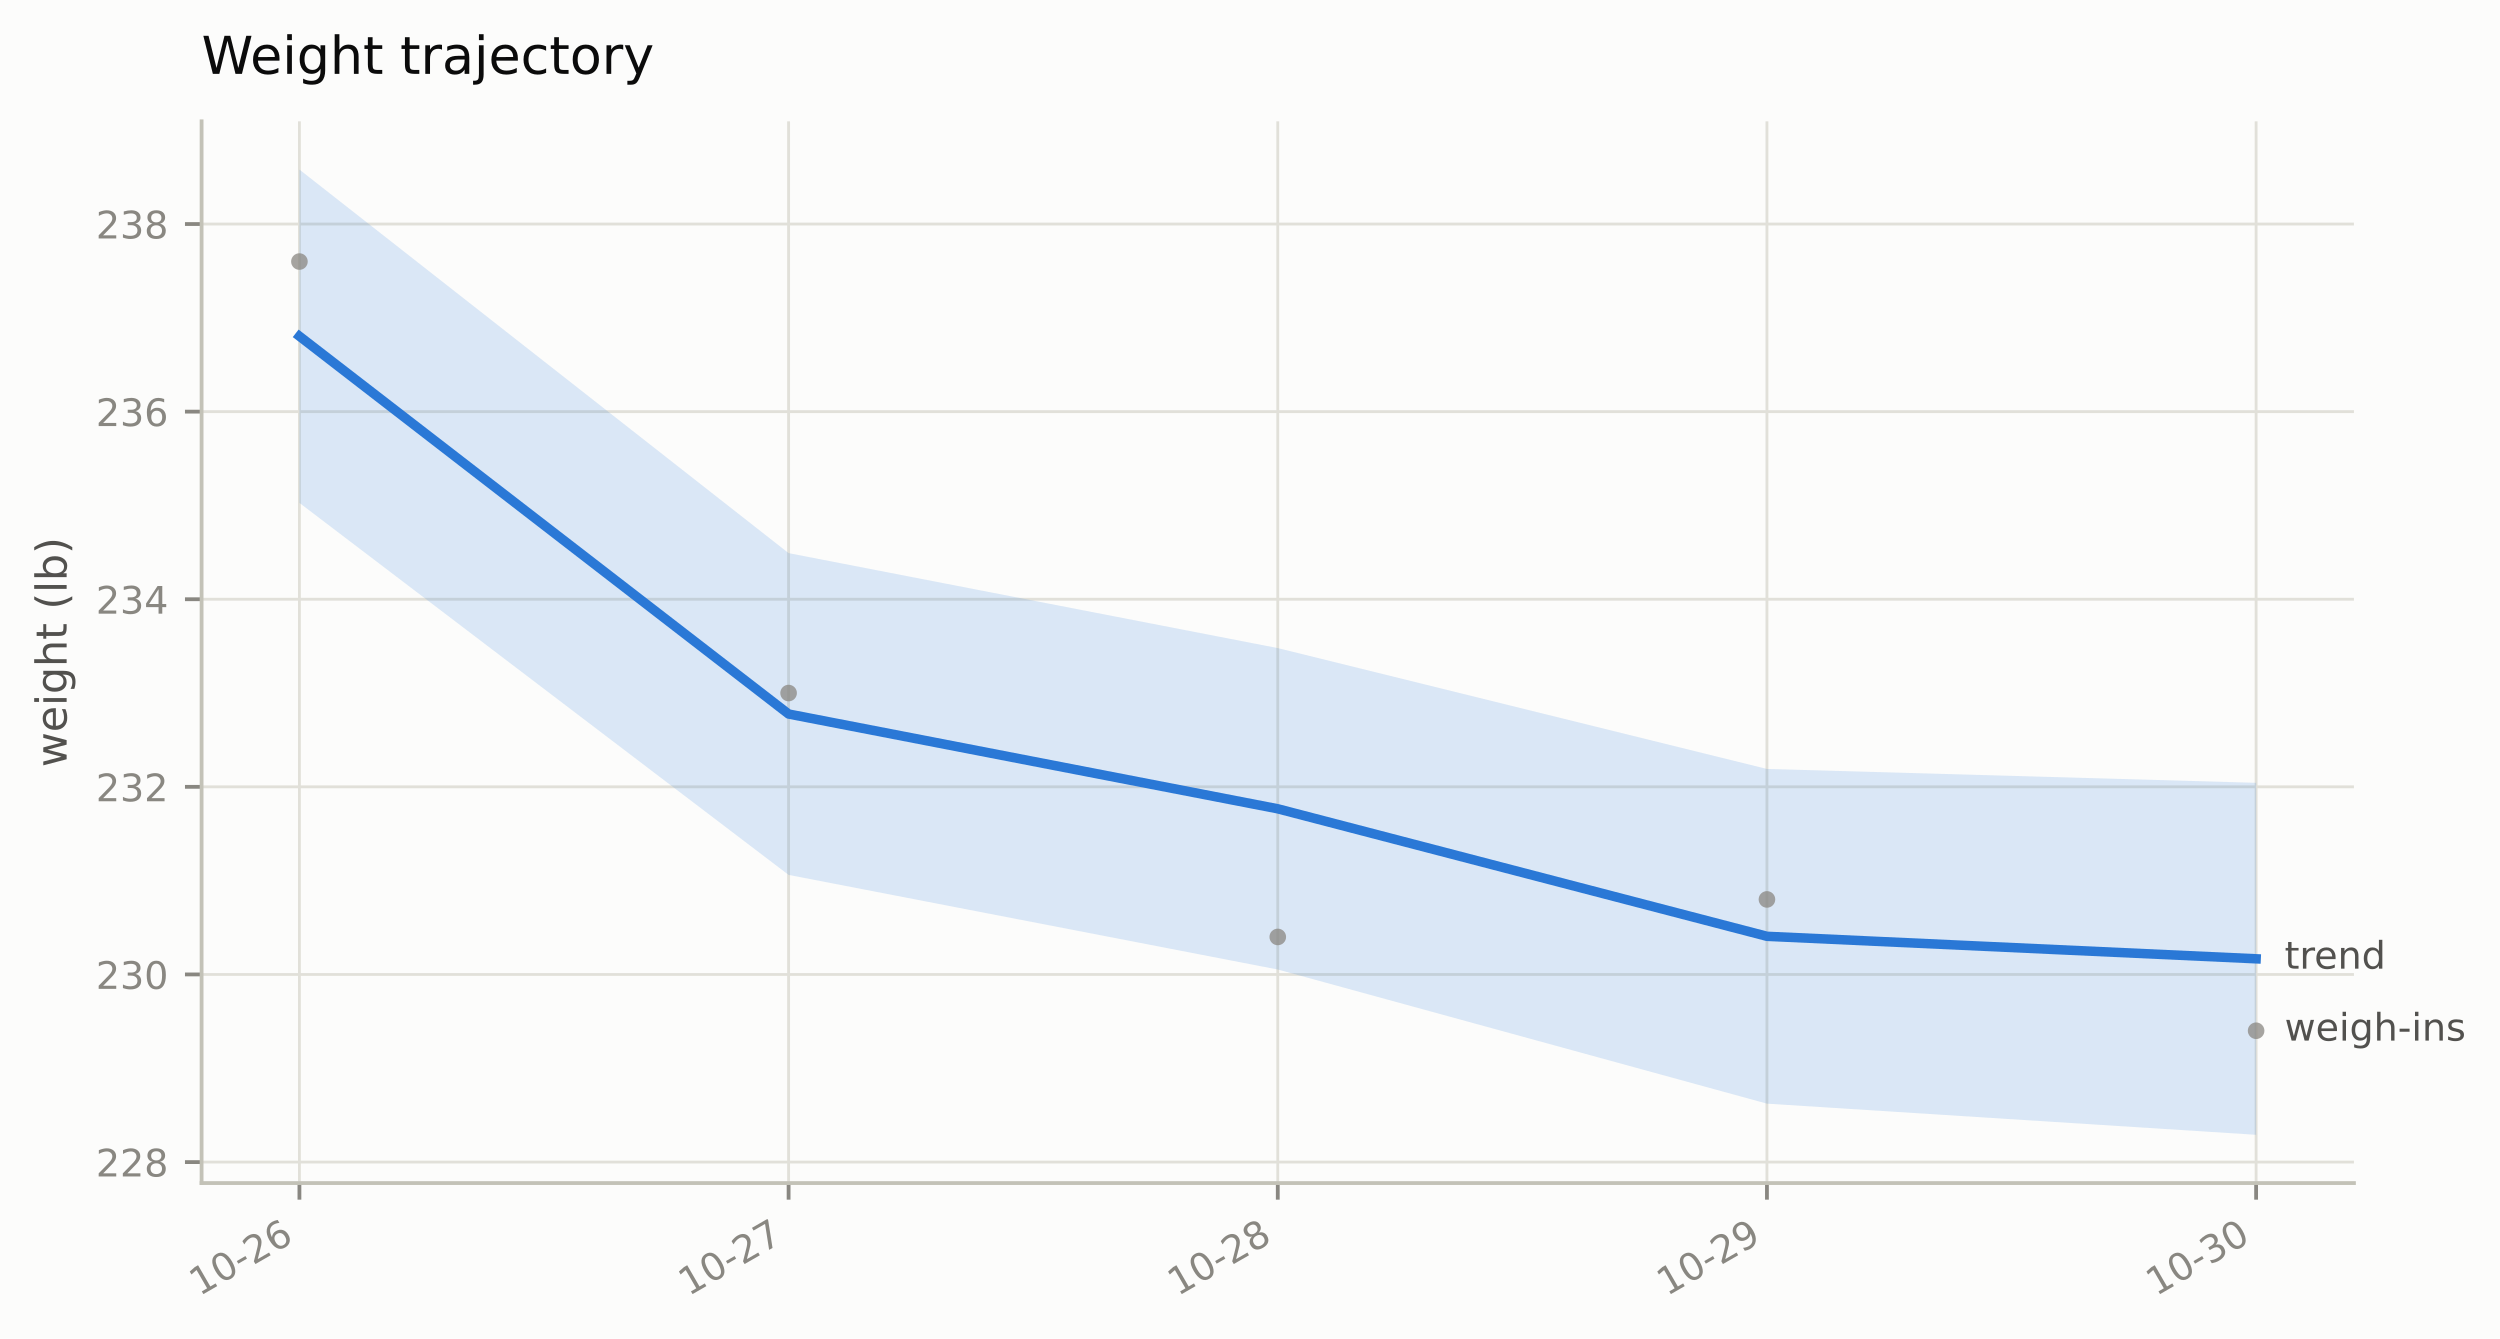
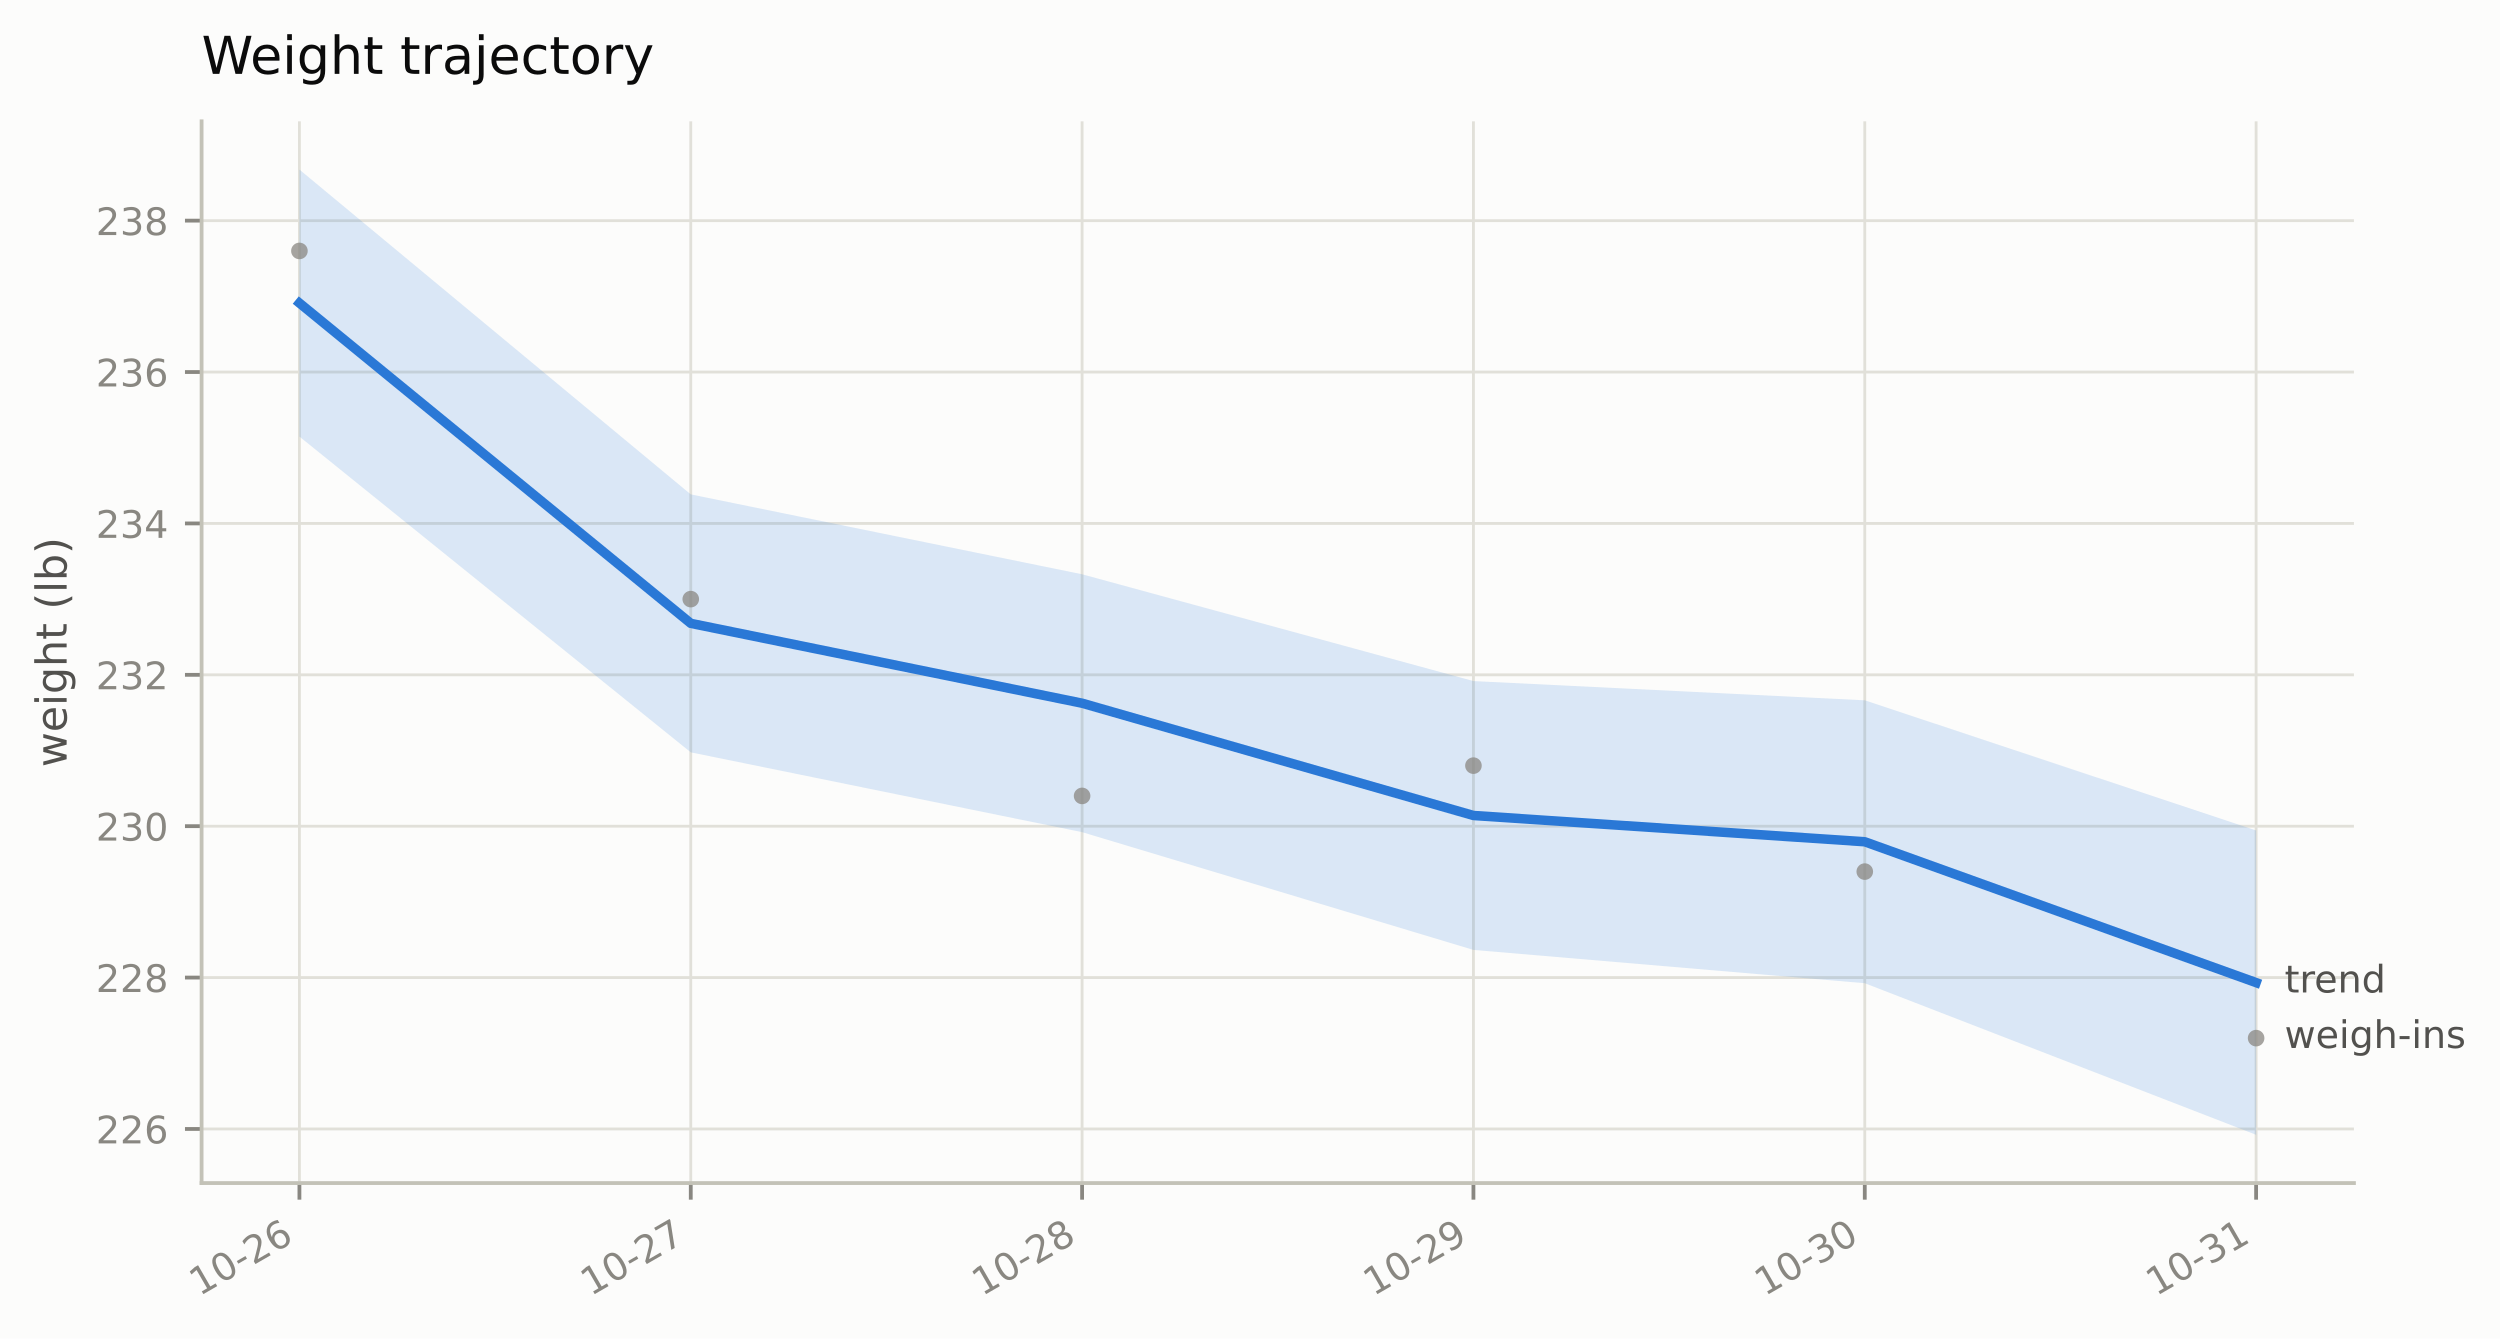
<svg xmlns="http://www.w3.org/2000/svg" xmlns:xlink="http://www.w3.org/1999/xlink" width="526.697pt" height="282pt" viewBox="0 0 526.697 282" version="1.1">
  <defs>
    <style type="text/css">*{stroke-linejoin: round; stroke-linecap: butt}</style>
  </defs>
  <g id="figure_1">
    <g id="patch_1">
      <path d="M 0 282  L 526.697 282  L 526.697 0  L 0 0  z " style="fill: #fcfcfb" />
    </g>
    <g id="axes_1">
      <g id="patch_2">
        <path d="M 42.471 249.248  L 495.926 249.248  L 495.926 25.558  L 42.471 25.558  z " style="fill: #fcfcfb" />
      </g>
      <g id="matplotlib.axis_1">
        <g id="xtick_1">
          <g id="line2d_1">
-             <path d="M 63.082 249.248  L 63.082 25.558  " clip-path="url(#pc882a4daea)" style="fill: none; stroke: #e1e0d9; stroke-width: 0.6; stroke-linecap: square" />
+             <path d="M 63.082 249.248  L 63.082 25.558  " clip-path="url(#pd31949dd55)" style="fill: none; stroke: #e1e0d9; stroke-width: 0.6; stroke-linecap: square" />
          </g>
          <g id="line2d_2">
            <defs>
-               <path id="ma5f7677da3" d="M 0 0  L 0 3.5  " style="stroke: #898781; stroke-width: 0.8" />
+               <path id="m1c0230e1d7" d="M 0 0  L 0 3.5  " style="stroke: #898781; stroke-width: 0.8" />
            </defs>
            <g>
-               <use xlink:href="#ma5f7677da3" x="63.082" y="249.248" style="fill: #898781; stroke: #898781; stroke-width: 0.8" />
+               <use xlink:href="#m1c0230e1d7" x="63.082" y="249.248" style="fill: #898781; stroke: #898781; stroke-width: 0.8" />
            </g>
          </g>
          <g id="text_1">
            <g style="fill: #898781" transform="translate(41.98955 273.1351) rotate(-30) scale(0.08 -0.08)">
              <defs>
                <path id="DejaVuSans-14" d="M 794 531  L 1825 531  L 1825 4091  L 703 3866  L 703 4441  L 1819 4666  L 2450 4666  L 2450 531  L 3481 531  L 3481 0  L 794 0  L 794 531  z " transform="scale(0.015625)" />
                <path id="DejaVuSans-13" d="M 2034 4250  Q 1547 4250 1301 3770  Q 1056 3291 1056 2328  Q 1056 1369 1301 889  Q 1547 409 2034 409  Q 2525 409 2770 889  Q 3016 1369 3016 2328  Q 3016 3291 2770 3770  Q 2525 4250 2034 4250  z M 2034 4750  Q 2819 4750 3233 4129  Q 3647 3509 3647 2328  Q 3647 1150 3233 529  Q 2819 -91 2034 -91  Q 1250 -91 836 529  Q 422 1150 422 2328  Q 422 3509 836 4129  Q 1250 4750 2034 4750  z " transform="scale(0.015625)" />
                <path id="DejaVuSans-10" d="M 313 2009  L 1997 2009  L 1997 1497  L 313 1497  L 313 2009  z " transform="scale(0.015625)" />
                <path id="DejaVuSans-15" d="M 1228 531  L 3431 531  L 3431 0  L 469 0  L 469 531  Q 828 903 1448 1529  Q 2069 2156 2228 2338  Q 2531 2678 2651 2914  Q 2772 3150 2772 3378  Q 2772 3750 2511 3984  Q 2250 4219 1831 4219  Q 1534 4219 1204 4116  Q 875 4013 500 3803  L 500 4441  Q 881 4594 1212 4672  Q 1544 4750 1819 4750  Q 2544 4750 2975 4387  Q 3406 4025 3406 3419  Q 3406 3131 3298 2873  Q 3191 2616 2906 2266  Q 2828 2175 2409 1742  Q 1991 1309 1228 531  z " transform="scale(0.015625)" />
                <path id="DejaVuSans-19" d="M 2113 2584  Q 1688 2584 1439 2293  Q 1191 2003 1191 1497  Q 1191 994 1439 701  Q 1688 409 2113 409  Q 2538 409 2786 701  Q 3034 994 3034 1497  Q 3034 2003 2786 2293  Q 2538 2584 2113 2584  z M 3366 4563  L 3366 3988  Q 3128 4100 2886 4159  Q 2644 4219 2406 4219  Q 1781 4219 1451 3797  Q 1122 3375 1075 2522  Q 1259 2794 1537 2939  Q 1816 3084 2150 3084  Q 2853 3084 3261 2657  Q 3669 2231 3669 1497  Q 3669 778 3244 343  Q 2819 -91 2113 -91  Q 1303 -91 875 529  Q 447 1150 447 2328  Q 447 3434 972 4092  Q 1497 4750 2381 4750  Q 2619 4750 2861 4703  Q 3103 4656 3366 4563  z " transform="scale(0.015625)" />
              </defs>
              <use xlink:href="#DejaVuSans-14" />
              <use xlink:href="#DejaVuSans-13" transform="translate(63.625 0)" />
              <use xlink:href="#DejaVuSans-10" transform="translate(127.25 0)" />
              <use xlink:href="#DejaVuSans-15" transform="translate(163.3281 0)" />
              <use xlink:href="#DejaVuSans-19" transform="translate(226.9531 0)" />
            </g>
          </g>
        </g>
        <g id="xtick_2">
          <g id="line2d_3">
-             <path d="M 166.14 249.248  L 166.14 25.558  " clip-path="url(#pc882a4daea)" style="fill: none; stroke: #e1e0d9; stroke-width: 0.6; stroke-linecap: square" />
+             <path d="M 145.529 249.248  L 145.529 25.558  " clip-path="url(#pd31949dd55)" style="fill: none; stroke: #e1e0d9; stroke-width: 0.6; stroke-linecap: square" />
          </g>
          <g id="line2d_4">
            <g>
-               <use xlink:href="#ma5f7677da3" x="166.14" y="249.248" style="fill: #898781; stroke: #898781; stroke-width: 0.8" />
+               <use xlink:href="#m1c0230e1d7" x="145.529" y="249.248" style="fill: #898781; stroke: #898781; stroke-width: 0.8" />
            </g>
          </g>
          <g id="text_2">
-             <g style="fill: #898781" transform="translate(145.0477 273.1351) rotate(-30) scale(0.08 -0.08)">
+             <g style="fill: #898781" transform="translate(124.4361 273.1351) rotate(-30) scale(0.08 -0.08)">
              <defs>
                <path id="DejaVuSans-1a" d="M 525 4666  L 3525 4666  L 3525 4397  L 1831 0  L 1172 0  L 2766 4134  L 525 4134  L 525 4666  z " transform="scale(0.015625)" />
              </defs>
              <use xlink:href="#DejaVuSans-14" />
              <use xlink:href="#DejaVuSans-13" transform="translate(63.625 0)" />
              <use xlink:href="#DejaVuSans-10" transform="translate(127.25 0)" />
              <use xlink:href="#DejaVuSans-15" transform="translate(163.3281 0)" />
              <use xlink:href="#DejaVuSans-1a" transform="translate(226.9531 0)" />
            </g>
          </g>
        </g>
        <g id="xtick_3">
          <g id="line2d_5">
-             <path d="M 269.199 249.248  L 269.199 25.558  " clip-path="url(#pc882a4daea)" style="fill: none; stroke: #e1e0d9; stroke-width: 0.6; stroke-linecap: square" />
+             <path d="M 227.975 249.248  L 227.975 25.558  " clip-path="url(#pd31949dd55)" style="fill: none; stroke: #e1e0d9; stroke-width: 0.6; stroke-linecap: square" />
          </g>
          <g id="line2d_6">
            <g>
-               <use xlink:href="#ma5f7677da3" x="269.199" y="249.248" style="fill: #898781; stroke: #898781; stroke-width: 0.8" />
+               <use xlink:href="#m1c0230e1d7" x="227.975" y="249.248" style="fill: #898781; stroke: #898781; stroke-width: 0.8" />
            </g>
          </g>
          <g id="text_3">
-             <g style="fill: #898781" transform="translate(248.1058 273.1351) rotate(-30) scale(0.08 -0.08)">
+             <g style="fill: #898781" transform="translate(206.8826 273.1351) rotate(-30) scale(0.08 -0.08)">
              <defs>
                <path id="DejaVuSans-1b" d="M 2034 2216  Q 1584 2216 1326 1975  Q 1069 1734 1069 1313  Q 1069 891 1326 650  Q 1584 409 2034 409  Q 2484 409 2743 651  Q 3003 894 3003 1313  Q 3003 1734 2745 1975  Q 2488 2216 2034 2216  z M 1403 2484  Q 997 2584 770 2862  Q 544 3141 544 3541  Q 544 4100 942 4425  Q 1341 4750 2034 4750  Q 2731 4750 3128 4425  Q 3525 4100 3525 3541  Q 3525 3141 3298 2862  Q 3072 2584 2669 2484  Q 3125 2378 3379 2068  Q 3634 1759 3634 1313  Q 3634 634 3220 271  Q 2806 -91 2034 -91  Q 1263 -91 848 271  Q 434 634 434 1313  Q 434 1759 690 2068  Q 947 2378 1403 2484  z M 1172 3481  Q 1172 3119 1398 2916  Q 1625 2713 2034 2713  Q 2441 2713 2670 2916  Q 2900 3119 2900 3481  Q 2900 3844 2670 4047  Q 2441 4250 2034 4250  Q 1625 4250 1398 4047  Q 1172 3844 1172 3481  z " transform="scale(0.015625)" />
              </defs>
              <use xlink:href="#DejaVuSans-14" />
              <use xlink:href="#DejaVuSans-13" transform="translate(63.625 0)" />
              <use xlink:href="#DejaVuSans-10" transform="translate(127.25 0)" />
              <use xlink:href="#DejaVuSans-15" transform="translate(163.3281 0)" />
              <use xlink:href="#DejaVuSans-1b" transform="translate(226.9531 0)" />
            </g>
          </g>
        </g>
        <g id="xtick_4">
          <g id="line2d_7">
-             <path d="M 372.257 249.248  L 372.257 25.558  " clip-path="url(#pc882a4daea)" style="fill: none; stroke: #e1e0d9; stroke-width: 0.6; stroke-linecap: square" />
+             <path d="M 310.422 249.248  L 310.422 25.558  " clip-path="url(#pd31949dd55)" style="fill: none; stroke: #e1e0d9; stroke-width: 0.6; stroke-linecap: square" />
          </g>
          <g id="line2d_8">
            <g>
-               <use xlink:href="#ma5f7677da3" x="372.257" y="249.248" style="fill: #898781; stroke: #898781; stroke-width: 0.8" />
+               <use xlink:href="#m1c0230e1d7" x="310.422" y="249.248" style="fill: #898781; stroke: #898781; stroke-width: 0.8" />
            </g>
          </g>
          <g id="text_4">
-             <g style="fill: #898781" transform="translate(351.1639 273.1351) rotate(-30) scale(0.08 -0.08)">
+             <g style="fill: #898781" transform="translate(289.3291 273.1351) rotate(-30) scale(0.08 -0.08)">
              <defs>
                <path id="DejaVuSans-1c" d="M 703 97  L 703 672  Q 941 559 1184 500  Q 1428 441 1663 441  Q 2288 441 2617 861  Q 2947 1281 2994 2138  Q 2813 1869 2534 1725  Q 2256 1581 1919 1581  Q 1219 1581 811 2004  Q 403 2428 403 3163  Q 403 3881 828 4315  Q 1253 4750 1959 4750  Q 2769 4750 3195 4129  Q 3622 3509 3622 2328  Q 3622 1225 3098 567  Q 2575 -91 1691 -91  Q 1453 -91 1209 -44  Q 966 3 703 97  z M 1959 2075  Q 2384 2075 2632 2365  Q 2881 2656 2881 3163  Q 2881 3666 2632 3958  Q 2384 4250 1959 4250  Q 1534 4250 1286 3958  Q 1038 3666 1038 3163  Q 1038 2656 1286 2365  Q 1534 2075 1959 2075  z " transform="scale(0.015625)" />
              </defs>
              <use xlink:href="#DejaVuSans-14" />
              <use xlink:href="#DejaVuSans-13" transform="translate(63.625 0)" />
              <use xlink:href="#DejaVuSans-10" transform="translate(127.25 0)" />
              <use xlink:href="#DejaVuSans-15" transform="translate(163.3281 0)" />
              <use xlink:href="#DejaVuSans-1c" transform="translate(226.9531 0)" />
            </g>
          </g>
        </g>
        <g id="xtick_5">
          <g id="line2d_9">
-             <path d="M 475.315 249.248  L 475.315 25.558  " clip-path="url(#pc882a4daea)" style="fill: none; stroke: #e1e0d9; stroke-width: 0.6; stroke-linecap: square" />
+             <path d="M 392.868 249.248  L 392.868 25.558  " clip-path="url(#pd31949dd55)" style="fill: none; stroke: #e1e0d9; stroke-width: 0.6; stroke-linecap: square" />
          </g>
          <g id="line2d_10">
            <g>
-               <use xlink:href="#ma5f7677da3" x="475.315" y="249.248" style="fill: #898781; stroke: #898781; stroke-width: 0.8" />
+               <use xlink:href="#m1c0230e1d7" x="392.868" y="249.248" style="fill: #898781; stroke: #898781; stroke-width: 0.8" />
            </g>
          </g>
          <g id="text_5">
-             <g style="fill: #898781" transform="translate(454.2221 273.1351) rotate(-30) scale(0.08 -0.08)">
+             <g style="fill: #898781" transform="translate(371.7756 273.1351) rotate(-30) scale(0.08 -0.08)">
              <defs>
                <path id="DejaVuSans-16" d="M 2597 2516  Q 3050 2419 3304 2112  Q 3559 1806 3559 1356  Q 3559 666 3084 287  Q 2609 -91 1734 -91  Q 1441 -91 1130 -33  Q 819 25 488 141  L 488 750  Q 750 597 1062 519  Q 1375 441 1716 441  Q 2309 441 2620 675  Q 2931 909 2931 1356  Q 2931 1769 2642 2001  Q 2353 2234 1838 2234  L 1294 2234  L 1294 2753  L 1863 2753  Q 2328 2753 2575 2939  Q 2822 3125 2822 3475  Q 2822 3834 2567 4026  Q 2313 4219 1838 4219  Q 1578 4219 1281 4162  Q 984 4106 628 3988  L 628 4550  Q 988 4650 1302 4700  Q 1616 4750 1894 4750  Q 2613 4750 3031 4423  Q 3450 4097 3450 3541  Q 3450 3153 3228 2886  Q 3006 2619 2597 2516  z " transform="scale(0.015625)" />
              </defs>
              <use xlink:href="#DejaVuSans-14" />
              <use xlink:href="#DejaVuSans-13" transform="translate(63.625 0)" />
              <use xlink:href="#DejaVuSans-10" transform="translate(127.25 0)" />
              <use xlink:href="#DejaVuSans-16" transform="translate(163.3281 0)" />
              <use xlink:href="#DejaVuSans-13" transform="translate(226.9531 0)" />
            </g>
          </g>
        </g>
+         <g id="xtick_6">
+           <g id="line2d_11">
+             <path d="M 475.315 249.248  L 475.315 25.558  " clip-path="url(#pd31949dd55)" style="fill: none; stroke: #e1e0d9; stroke-width: 0.6; stroke-linecap: square" />
+           </g>
+           <g id="line2d_12">
+             <g>
+               <use xlink:href="#m1c0230e1d7" x="475.315" y="249.248" style="fill: #898781; stroke: #898781; stroke-width: 0.8" />
+             </g>
+           </g>
+           <g id="text_6">
+             <g style="fill: #898781" transform="translate(454.2221 273.1351) rotate(-30) scale(0.08 -0.08)">
+               <use xlink:href="#DejaVuSans-14" />
+               <use xlink:href="#DejaVuSans-13" transform="translate(63.625 0)" />
+               <use xlink:href="#DejaVuSans-10" transform="translate(127.25 0)" />
+               <use xlink:href="#DejaVuSans-16" transform="translate(163.3281 0)" />
+               <use xlink:href="#DejaVuSans-14" transform="translate(226.9531 0)" />
+             </g>
+           </g>
+         </g>
      </g>
      <g id="matplotlib.axis_2">
        <g id="ytick_1">
-           <g id="line2d_11">
-             <path d="M 42.471 244.824  L 495.926 244.824  " clip-path="url(#pc882a4daea)" style="fill: none; stroke: #e1e0d9; stroke-width: 0.6; stroke-linecap: square" />
-           </g>
-           <g id="line2d_12">
+           <g id="line2d_13">
+             <path d="M 42.471 237.848  L 495.926 237.848  " clip-path="url(#pd31949dd55)" style="fill: none; stroke: #e1e0d9; stroke-width: 0.6; stroke-linecap: square" />
+           </g>
+           <g id="line2d_14">
            <defs>
-               <path id="m5901352263" d="M 0 0  L -3.5 0  " style="stroke: #898781; stroke-width: 0.8" />
+               <path id="mdfcf07048f" d="M 0 0  L -3.5 0  " style="stroke: #898781; stroke-width: 0.8" />
            </defs>
            <g>
-               <use xlink:href="#m5901352263" x="42.471" y="244.824" style="fill: #898781; stroke: #898781; stroke-width: 0.8" />
-             </g>
-           </g>
-           <g id="text_6">
-             <g style="fill: #898781" transform="translate(20.2007 247.8631) scale(0.08 -0.08)">
+               <use xlink:href="#mdfcf07048f" x="42.471" y="237.848" style="fill: #898781; stroke: #898781; stroke-width: 0.8" />
+             </g>
+           </g>
+           <g id="text_7">
+             <g style="fill: #898781" transform="translate(20.2007 240.8871) scale(0.08 -0.08)">
+               <use xlink:href="#DejaVuSans-15" />
+               <use xlink:href="#DejaVuSans-15" transform="translate(63.625 0)" />
+               <use xlink:href="#DejaVuSans-19" transform="translate(127.25 0)" />
+             </g>
+           </g>
+         </g>
+         <g id="ytick_2">
+           <g id="line2d_15">
+             <path d="M 42.471 205.955  L 495.926 205.955  " clip-path="url(#pd31949dd55)" style="fill: none; stroke: #e1e0d9; stroke-width: 0.6; stroke-linecap: square" />
+           </g>
+           <g id="line2d_16">
+             <g>
+               <use xlink:href="#mdfcf07048f" x="42.471" y="205.955" style="fill: #898781; stroke: #898781; stroke-width: 0.8" />
+             </g>
+           </g>
+           <g id="text_8">
+             <g style="fill: #898781" transform="translate(20.2007 208.9938) scale(0.08 -0.08)">
              <use xlink:href="#DejaVuSans-15" />
              <use xlink:href="#DejaVuSans-15" transform="translate(63.625 0)" />
              <use xlink:href="#DejaVuSans-1b" transform="translate(127.25 0)" />
            </g>
          </g>
        </g>
-         <g id="ytick_2">
-           <g id="line2d_13">
-             <path d="M 42.471 205.299  L 495.926 205.299  " clip-path="url(#pc882a4daea)" style="fill: none; stroke: #e1e0d9; stroke-width: 0.6; stroke-linecap: square" />
-           </g>
-           <g id="line2d_14">
-             <g>
-               <use xlink:href="#m5901352263" x="42.471" y="205.299" style="fill: #898781; stroke: #898781; stroke-width: 0.8" />
-             </g>
-           </g>
-           <g id="text_7">
-             <g style="fill: #898781" transform="translate(20.2007 208.3378) scale(0.08 -0.08)">
+         <g id="ytick_3">
+           <g id="line2d_17">
+             <path d="M 42.471 174.062  L 495.926 174.062  " clip-path="url(#pd31949dd55)" style="fill: none; stroke: #e1e0d9; stroke-width: 0.6; stroke-linecap: square" />
+           </g>
+           <g id="line2d_18">
+             <g>
+               <use xlink:href="#mdfcf07048f" x="42.471" y="174.062" style="fill: #898781; stroke: #898781; stroke-width: 0.8" />
+             </g>
+           </g>
+           <g id="text_9">
+             <g style="fill: #898781" transform="translate(20.2007 177.1006) scale(0.08 -0.08)">
              <use xlink:href="#DejaVuSans-15" />
              <use xlink:href="#DejaVuSans-16" transform="translate(63.625 0)" />
              <use xlink:href="#DejaVuSans-13" transform="translate(127.25 0)" />
            </g>
          </g>
        </g>
-         <g id="ytick_3">
-           <g id="line2d_15">
-             <path d="M 42.471 165.773  L 495.926 165.773  " clip-path="url(#pc882a4daea)" style="fill: none; stroke: #e1e0d9; stroke-width: 0.6; stroke-linecap: square" />
-           </g>
-           <g id="line2d_16">
-             <g>
-               <use xlink:href="#m5901352263" x="42.471" y="165.773" style="fill: #898781; stroke: #898781; stroke-width: 0.8" />
-             </g>
-           </g>
-           <g id="text_8">
-             <g style="fill: #898781" transform="translate(20.2007 168.8125) scale(0.08 -0.08)">
+         <g id="ytick_4">
+           <g id="line2d_19">
+             <path d="M 42.471 142.168  L 495.926 142.168  " clip-path="url(#pd31949dd55)" style="fill: none; stroke: #e1e0d9; stroke-width: 0.6; stroke-linecap: square" />
+           </g>
+           <g id="line2d_20">
+             <g>
+               <use xlink:href="#mdfcf07048f" x="42.471" y="142.168" style="fill: #898781; stroke: #898781; stroke-width: 0.8" />
+             </g>
+           </g>
+           <g id="text_10">
+             <g style="fill: #898781" transform="translate(20.2007 145.2073) scale(0.08 -0.08)">
              <use xlink:href="#DejaVuSans-15" />
              <use xlink:href="#DejaVuSans-16" transform="translate(63.625 0)" />
              <use xlink:href="#DejaVuSans-15" transform="translate(127.25 0)" />
            </g>
          </g>
        </g>
-         <g id="ytick_4">
-           <g id="line2d_17">
-             <path d="M 42.471 126.248  L 495.926 126.248  " clip-path="url(#pc882a4daea)" style="fill: none; stroke: #e1e0d9; stroke-width: 0.6; stroke-linecap: square" />
-           </g>
-           <g id="line2d_18">
-             <g>
-               <use xlink:href="#m5901352263" x="42.471" y="126.248" style="fill: #898781; stroke: #898781; stroke-width: 0.8" />
-             </g>
-           </g>
-           <g id="text_9">
-             <g style="fill: #898781" transform="translate(20.2007 129.2872) scale(0.08 -0.08)">
+         <g id="ytick_5">
+           <g id="line2d_21">
+             <path d="M 42.471 110.275  L 495.926 110.275  " clip-path="url(#pd31949dd55)" style="fill: none; stroke: #e1e0d9; stroke-width: 0.6; stroke-linecap: square" />
+           </g>
+           <g id="line2d_22">
+             <g>
+               <use xlink:href="#mdfcf07048f" x="42.471" y="110.275" style="fill: #898781; stroke: #898781; stroke-width: 0.8" />
+             </g>
+           </g>
+           <g id="text_11">
+             <g style="fill: #898781" transform="translate(20.2007 113.3141) scale(0.08 -0.08)">
              <defs>
                <path id="DejaVuSans-17" d="M 2419 4116  L 825 1625  L 2419 1625  L 2419 4116  z M 2253 4666  L 3047 4666  L 3047 1625  L 3713 1625  L 3713 1100  L 3047 1100  L 3047 0  L 2419 0  L 2419 1100  L 313 1100  L 313 1709  L 2253 4666  z " transform="scale(0.015625)" />
              </defs>
              <use xlink:href="#DejaVuSans-15" />
              <use xlink:href="#DejaVuSans-16" transform="translate(63.625 0)" />
              <use xlink:href="#DejaVuSans-17" transform="translate(127.25 0)" />
            </g>
          </g>
        </g>
-         <g id="ytick_5">
-           <g id="line2d_19">
-             <path d="M 42.471 86.723  L 495.926 86.723  " clip-path="url(#pc882a4daea)" style="fill: none; stroke: #e1e0d9; stroke-width: 0.6; stroke-linecap: square" />
-           </g>
-           <g id="line2d_20">
-             <g>
-               <use xlink:href="#m5901352263" x="42.471" y="86.723" style="fill: #898781; stroke: #898781; stroke-width: 0.8" />
-             </g>
-           </g>
-           <g id="text_10">
-             <g style="fill: #898781" transform="translate(20.2007 89.76196) scale(0.08 -0.08)">
+         <g id="ytick_6">
+           <g id="line2d_23">
+             <path d="M 42.471 78.382  L 495.926 78.382  " clip-path="url(#pd31949dd55)" style="fill: none; stroke: #e1e0d9; stroke-width: 0.6; stroke-linecap: square" />
+           </g>
+           <g id="line2d_24">
+             <g>
+               <use xlink:href="#mdfcf07048f" x="42.471" y="78.382" style="fill: #898781; stroke: #898781; stroke-width: 0.8" />
+             </g>
+           </g>
+           <g id="text_12">
+             <g style="fill: #898781" transform="translate(20.2007 81.42082) scale(0.08 -0.08)">
              <use xlink:href="#DejaVuSans-15" />
              <use xlink:href="#DejaVuSans-16" transform="translate(63.625 0)" />
              <use xlink:href="#DejaVuSans-19" transform="translate(127.25 0)" />
            </g>
          </g>
        </g>
-         <g id="ytick_6">
-           <g id="line2d_21">
-             <path d="M 42.471 47.198  L 495.926 47.198  " clip-path="url(#pc882a4daea)" style="fill: none; stroke: #e1e0d9; stroke-width: 0.6; stroke-linecap: square" />
-           </g>
-           <g id="line2d_22">
-             <g>
-               <use xlink:href="#m5901352263" x="42.471" y="47.198" style="fill: #898781; stroke: #898781; stroke-width: 0.8" />
-             </g>
-           </g>
-           <g id="text_11">
-             <g style="fill: #898781" transform="translate(20.2007 50.23667) scale(0.08 -0.08)">
+         <g id="ytick_7">
+           <g id="line2d_25">
+             <path d="M 42.471 46.489  L 495.926 46.489  " clip-path="url(#pd31949dd55)" style="fill: none; stroke: #e1e0d9; stroke-width: 0.6; stroke-linecap: square" />
+           </g>
+           <g id="line2d_26">
+             <g>
+               <use xlink:href="#mdfcf07048f" x="42.471" y="46.489" style="fill: #898781; stroke: #898781; stroke-width: 0.8" />
+             </g>
+           </g>
+           <g id="text_13">
+             <g style="fill: #898781" transform="translate(20.2007 49.52757) scale(0.08 -0.08)">
              <use xlink:href="#DejaVuSans-15" />
              <use xlink:href="#DejaVuSans-16" transform="translate(63.625 0)" />
              <use xlink:href="#DejaVuSans-1b" transform="translate(127.25 0)" />
            </g>
          </g>
        </g>
-         <g id="text_12">
+         <g id="text_14">
          <g style="fill: #52514e" transform="translate(14.03859 161.6238) rotate(-90) scale(0.09 -0.09)">
            <defs>
              <path id="DejaVuSans-5a" d="M 269 3500  L 844 3500  L 1563 769  L 2278 3500  L 2956 3500  L 3675 769  L 4391 3500  L 4966 3500  L 4050 0  L 3372 0  L 2619 2869  L 1863 0  L 1184 0  L 269 3500  z " transform="scale(0.015625)" />
              <path id="DejaVuSans-48" d="M 3597 1894  L 3597 1613  L 953 1613  Q 991 1019 1311 708  Q 1631 397 2203 397  Q 2534 397 2845 478  Q 3156 559 3463 722  L 3463 178  Q 3153 47 2828 -22  Q 2503 -91 2169 -91  Q 1331 -91 842 396  Q 353 884 353 1716  Q 353 2575 817 3079  Q 1281 3584 2069 3584  Q 2775 3584 3186 3129  Q 3597 2675 3597 1894  z M 3022 2063  Q 3016 2534 2758 2815  Q 2500 3097 2075 3097  Q 1594 3097 1305 2825  Q 1016 2553 972 2059  L 3022 2063  z " transform="scale(0.015625)" />
              <path id="DejaVuSans-4c" d="M 603 3500  L 1178 3500  L 1178 0  L 603 0  L 603 3500  z M 603 4863  L 1178 4863  L 1178 4134  L 603 4134  L 603 4863  z " transform="scale(0.015625)" />
              <path id="DejaVuSans-4a" d="M 2906 1791  Q 2906 2416 2648 2759  Q 2391 3103 1925 3103  Q 1463 3103 1205 2759  Q 947 2416 947 1791  Q 947 1169 1205 825  Q 1463 481 1925 481  Q 2391 481 2648 825  Q 2906 1169 2906 1791  z M 3481 434  Q 3481 -459 3084 -895  Q 2688 -1331 1869 -1331  Q 1566 -1331 1297 -1286  Q 1028 -1241 775 -1147  L 775 -588  Q 1028 -725 1275 -790  Q 1522 -856 1778 -856  Q 2344 -856 2625 -561  Q 2906 -266 2906 331  L 2906 616  Q 2728 306 2450 153  Q 2172 0 1784 0  Q 1141 0 747 490  Q 353 981 353 1791  Q 353 2603 747 3093  Q 1141 3584 1784 3584  Q 2172 3584 2450 3431  Q 2728 3278 2906 2969  L 2906 3500  L 3481 3500  L 3481 434  z " transform="scale(0.015625)" />
              <path id="DejaVuSans-4b" d="M 3513 2113  L 3513 0  L 2938 0  L 2938 2094  Q 2938 2591 2744 2837  Q 2550 3084 2163 3084  Q 1697 3084 1428 2787  Q 1159 2491 1159 1978  L 1159 0  L 581 0  L 581 4863  L 1159 4863  L 1159 2956  Q 1366 3272 1645 3428  Q 1925 3584 2291 3584  Q 2894 3584 3203 3211  Q 3513 2838 3513 2113  z " transform="scale(0.015625)" />
              <path id="DejaVuSans-57" d="M 1172 4494  L 1172 3500  L 2356 3500  L 2356 3053  L 1172 3053  L 1172 1153  Q 1172 725 1289 603  Q 1406 481 1766 481  L 2356 481  L 2356 0  L 1766 0  Q 1100 0 847 248  Q 594 497 594 1153  L 594 3053  L 172 3053  L 172 3500  L 594 3500  L 594 4494  L 1172 4494  z " transform="scale(0.015625)" />
              <path id="DejaVuSans-3" transform="scale(0.015625)" />
              <path id="DejaVuSans-b" d="M 1984 4856  Q 1566 4138 1362 3434  Q 1159 2731 1159 2009  Q 1159 1288 1364 580  Q 1569 -128 1984 -844  L 1484 -844  Q 1016 -109 783 600  Q 550 1309 550 2009  Q 550 2706 781 3412  Q 1013 4119 1484 4856  L 1984 4856  z " transform="scale(0.015625)" />
              <path id="DejaVuSans-4f" d="M 603 4863  L 1178 4863  L 1178 0  L 603 0  L 603 4863  z " transform="scale(0.015625)" />
              <path id="DejaVuSans-45" d="M 3116 1747  Q 3116 2381 2855 2742  Q 2594 3103 2138 3103  Q 1681 3103 1420 2742  Q 1159 2381 1159 1747  Q 1159 1113 1420 752  Q 1681 391 2138 391  Q 2594 391 2855 752  Q 3116 1113 3116 1747  z M 1159 2969  Q 1341 3281 1617 3432  Q 1894 3584 2278 3584  Q 2916 3584 3314 3078  Q 3713 2572 3713 1747  Q 3713 922 3314 415  Q 2916 -91 2278 -91  Q 1894 -91 1617 61  Q 1341 213 1159 525  L 1159 0  L 581 0  L 581 4863  L 1159 4863  L 1159 2969  z " transform="scale(0.015625)" />
              <path id="DejaVuSans-c" d="M 513 4856  L 1013 4856  Q 1481 4119 1714 3412  Q 1947 2706 1947 2009  Q 1947 1309 1714 600  Q 1481 -109 1013 -844  L 513 -844  Q 928 -128 1133 580  Q 1338 1288 1338 2009  Q 1338 2731 1133 3434  Q 928 4138 513 4856  z " transform="scale(0.015625)" />
            </defs>
            <use xlink:href="#DejaVuSans-5a" />
            <use xlink:href="#DejaVuSans-48" transform="translate(81.78125 0)" />
            <use xlink:href="#DejaVuSans-4c" transform="translate(143.3125 0)" />
            <use xlink:href="#DejaVuSans-4a" transform="translate(171.0938 0)" />
            <use xlink:href="#DejaVuSans-4b" transform="translate(234.5781 0)" />
            <use xlink:href="#DejaVuSans-57" transform="translate(297.9531 0)" />
            <use xlink:href="#DejaVuSans-3" transform="translate(337.1562 0)" />
            <use xlink:href="#DejaVuSans-b" transform="translate(368.9375 0)" />
            <use xlink:href="#DejaVuSans-4f" transform="translate(407.9531 0)" />
            <use xlink:href="#DejaVuSans-45" transform="translate(435.7344 0)" />
            <use xlink:href="#DejaVuSans-c" transform="translate(499.2188 0)" />
          </g>
        </g>
      </g>
      <g id="FillBetweenPolyCollection_1">
        <defs>
-           <path id="m4ac19a845e" d="M 63.082 -246.274  L 63.082 -176.05  L 166.14 -97.676  L 269.199 -77.741  L 372.257 -49.482  L 475.315 -42.919  L 475.315 -117.079  L 475.315 -117.079  L 372.257 -119.998  L 269.199 -145.461  L 166.14 -165.469  L 63.082 -246.274  z " />
+           <path id="meba8fde082" d="M 63.082 -246.274  L 63.082 -190.022  L 145.529 -123.497  L 227.975 -106.682  L 310.422 -81.871  L 392.868 -74.856  L 475.315 -42.919  L 475.315 -107.044  L 475.315 -107.044  L 392.868 -134.458  L 310.422 -138.513  L 227.975 -161.012  L 145.529 -177.844  L 63.082 -246.274  z " />
        </defs>
-         <g clip-path="url(#pc882a4daea)">
-           <use xlink:href="#m4ac19a845e" x="0" y="282" style="fill: #2a78d6; fill-opacity: 0.16" />
-         </g>
-       </g>
-       <g id="line2d_23">
+         <g clip-path="url(#pd31949dd55)">
+           <use xlink:href="#meba8fde082" x="0" y="282" style="fill: #2a78d6; fill-opacity: 0.16" />
+         </g>
+       </g>
+       <g id="line2d_27">
        <defs>
-           <path id="m9c21ab99b8" d="M 0 1.75  C 0.464 1.75 0.909 1.566 1.237 1.237  C 1.566 0.909 1.75 0.464 1.75 0  C 1.75 -0.464 1.566 -0.909 1.237 -1.237  C 0.909 -1.566 0.464 -1.75 0 -1.75  C -0.464 -1.75 -0.909 -1.566 -1.237 -1.237  C -1.566 -0.909 -1.75 -0.464 -1.75 0  C -1.75 0.464 -1.566 0.909 -1.237 1.237  C -0.909 1.566 -0.464 1.75 0 1.75  z " />
+           <path id="m528720dcd1" d="M 0 1.75  C 0.464 1.75 0.909 1.566 1.237 1.237  C 1.566 0.909 1.75 0.464 1.75 0  C 1.75 -0.464 1.566 -0.909 1.237 -1.237  C 0.909 -1.566 0.464 -1.75 0 -1.75  C -0.464 -1.75 -0.909 -1.566 -1.237 -1.237  C -1.566 -0.909 -1.75 -0.464 -1.75 0  C -1.75 0.464 -1.566 0.909 -1.237 1.237  C -0.909 1.566 -0.464 1.75 0 1.75  z " />
        </defs>
-         <g clip-path="url(#pc882a4daea)">
-           <use xlink:href="#m9c21ab99b8" x="63.082" y="55.103" style="fill: #898781; fill-opacity: 0.75" />
-           <use xlink:href="#m9c21ab99b8" x="166.14" y="146.011" style="fill: #898781; fill-opacity: 0.75" />
-           <use xlink:href="#m9c21ab99b8" x="269.199" y="197.394" style="fill: #898781; fill-opacity: 0.75" />
-           <use xlink:href="#m9c21ab99b8" x="372.257" y="189.489" style="fill: #898781; fill-opacity: 0.75" />
-           <use xlink:href="#m9c21ab99b8" x="475.315" y="217.156" style="fill: #898781; fill-opacity: 0.75" />
+         <g clip-path="url(#pd31949dd55)">
+           <use xlink:href="#m528720dcd1" x="63.082" y="52.867" style="fill: #898781; fill-opacity: 0.75" />
+           <use xlink:href="#m528720dcd1" x="145.529" y="126.222" style="fill: #898781; fill-opacity: 0.75" />
+           <use xlink:href="#m528720dcd1" x="227.975" y="167.683" style="fill: #898781; fill-opacity: 0.75" />
+           <use xlink:href="#m528720dcd1" x="310.422" y="161.304" style="fill: #898781; fill-opacity: 0.75" />
+           <use xlink:href="#m528720dcd1" x="392.868" y="183.629" style="fill: #898781; fill-opacity: 0.75" />
+           <use xlink:href="#m528720dcd1" x="475.315" y="218.712" style="fill: #898781; fill-opacity: 0.75" />
        </g>
      </g>
      <g id="patch_3">
        <path d="M 42.471 249.248  L 42.471 25.558  " style="fill: none; stroke: #c3c2b7; stroke-width: 0.8; stroke-linejoin: miter; stroke-linecap: square" />
      </g>
      <g id="patch_4">
        <path d="M 42.471 249.248  L 495.926 249.248  " style="fill: none; stroke: #c3c2b7; stroke-width: 0.8; stroke-linejoin: miter; stroke-linecap: square" />
      </g>
-       <g id="line2d_24">
-         <path d="M 63.082 70.838  L 166.14 150.427  L 269.199 170.399  L 372.257 197.26  L 475.315 202  " clip-path="url(#pc882a4daea)" style="fill: none; stroke: #2a78d6; stroke-width: 2; stroke-linecap: square" />
-       </g>
-       <g id="text_13">
-         <g style="fill: #52514e" transform="translate(481.3149 219.2348) scale(0.08 -0.08)">
+       <g id="line2d_28">
+         <path d="M 63.082 63.852  L 145.529 131.329  L 227.975 148.153  L 310.422 171.808  L 392.868 177.343  L 475.315 207.018  " clip-path="url(#pd31949dd55)" style="fill: none; stroke: #2a78d6; stroke-width: 2; stroke-linecap: square" />
+       </g>
+       <g id="text_15">
+         <g style="fill: #52514e" transform="translate(481.3149 220.7905) scale(0.08 -0.08)">
          <defs>
            <path id="DejaVuSans-51" d="M 3513 2113  L 3513 0  L 2938 0  L 2938 2094  Q 2938 2591 2744 2837  Q 2550 3084 2163 3084  Q 1697 3084 1428 2787  Q 1159 2491 1159 1978  L 1159 0  L 581 0  L 581 3500  L 1159 3500  L 1159 2956  Q 1366 3272 1645 3428  Q 1925 3584 2291 3584  Q 2894 3584 3203 3211  Q 3513 2838 3513 2113  z " transform="scale(0.015625)" />
            <path id="DejaVuSans-56" d="M 2834 3397  L 2834 2853  Q 2591 2978 2328 3040  Q 2066 3103 1784 3103  Q 1356 3103 1142 2972  Q 928 2841 928 2578  Q 928 2378 1081 2264  Q 1234 2150 1697 2047  L 1894 2003  Q 2506 1872 2764 1633  Q 3022 1394 3022 966  Q 3022 478 2636 193  Q 2250 -91 1575 -91  Q 1294 -91 989 -36  Q 684 19 347 128  L 347 722  Q 666 556 975 473  Q 1284 391 1588 391  Q 1994 391 2212 530  Q 2431 669 2431 922  Q 2431 1156 2273 1281  Q 2116 1406 1581 1522  L 1381 1569  Q 847 1681 609 1914  Q 372 2147 372 2553  Q 372 3047 722 3315  Q 1072 3584 1716 3584  Q 2034 3584 2315 3537  Q 2597 3491 2834 3397  z " transform="scale(0.015625)" />
          </defs>
          <use xlink:href="#DejaVuSans-5a" />
          <use xlink:href="#DejaVuSans-48" transform="translate(81.78125 0)" />
          <use xlink:href="#DejaVuSans-4c" transform="translate(143.3125 0)" />
          <use xlink:href="#DejaVuSans-4a" transform="translate(171.0938 0)" />
          <use xlink:href="#DejaVuSans-4b" transform="translate(234.5781 0)" />
          <use xlink:href="#DejaVuSans-10" transform="translate(297.9531 0)" />
          <use xlink:href="#DejaVuSans-4c" transform="translate(334.0312 0)" />
          <use xlink:href="#DejaVuSans-51" transform="translate(361.8125 0)" />
          <use xlink:href="#DejaVuSans-56" transform="translate(425.1875 0)" />
        </g>
      </g>
-       <g id="text_14">
-         <g style="fill: #52514e" transform="translate(481.3149 204.0787) scale(0.08 -0.08)">
+       <g id="text_16">
+         <g style="fill: #52514e" transform="translate(481.3149 209.0965) scale(0.08 -0.08)">
          <defs>
            <path id="DejaVuSans-55" d="M 2631 2963  Q 2534 3019 2420 3045  Q 2306 3072 2169 3072  Q 1681 3072 1420 2755  Q 1159 2438 1159 1844  L 1159 0  L 581 0  L 581 3500  L 1159 3500  L 1159 2956  Q 1341 3275 1631 3429  Q 1922 3584 2338 3584  Q 2397 3584 2469 3576  Q 2541 3569 2628 3553  L 2631 2963  z " transform="scale(0.015625)" />
            <path id="DejaVuSans-47" d="M 2906 2969  L 2906 4863  L 3481 4863  L 3481 0  L 2906 0  L 2906 525  Q 2725 213 2448 61  Q 2172 -91 1784 -91  Q 1150 -91 751 415  Q 353 922 353 1747  Q 353 2572 751 3078  Q 1150 3584 1784 3584  Q 2172 3584 2448 3432  Q 2725 3281 2906 2969  z M 947 1747  Q 947 1113 1208 752  Q 1469 391 1925 391  Q 2381 391 2643 752  Q 2906 1113 2906 1747  Q 2906 2381 2643 2742  Q 2381 3103 1925 3103  Q 1469 3103 1208 2742  Q 947 2381 947 1747  z " transform="scale(0.015625)" />
          </defs>
          <use xlink:href="#DejaVuSans-57" />
          <use xlink:href="#DejaVuSans-55" transform="translate(39.20312 0)" />
          <use xlink:href="#DejaVuSans-48" transform="translate(78.10938 0)" />
          <use xlink:href="#DejaVuSans-51" transform="translate(139.6406 0)" />
          <use xlink:href="#DejaVuSans-47" transform="translate(203.0156 0)" />
        </g>
      </g>
-       <g id="text_15">
+       <g id="text_17">
        <g style="fill: #0b0b0b" transform="translate(42.4707 15.55828) scale(0.11 -0.11)">
          <defs>
            <path id="DejaVuSans-3a" d="M 213 4666  L 850 4666  L 1831 722  L 2809 4666  L 3519 4666  L 4500 722  L 5478 4666  L 6119 4666  L 4947 0  L 4153 0  L 3169 4050  L 2175 0  L 1381 0  L 213 4666  z " transform="scale(0.015625)" />
            <path id="DejaVuSans-44" d="M 2194 1759  Q 1497 1759 1228 1600  Q 959 1441 959 1056  Q 959 750 1161 570  Q 1363 391 1709 391  Q 2188 391 2477 730  Q 2766 1069 2766 1631  L 2766 1759  L 2194 1759  z M 3341 1997  L 3341 0  L 2766 0  L 2766 531  Q 2569 213 2275 61  Q 1981 -91 1556 -91  Q 1019 -91 701 211  Q 384 513 384 1019  Q 384 1609 779 1909  Q 1175 2209 1959 2209  L 2766 2209  L 2766 2266  Q 2766 2663 2505 2880  Q 2244 3097 1772 3097  Q 1472 3097 1187 3025  Q 903 2953 641 2809  L 641 3341  Q 956 3463 1253 3523  Q 1550 3584 1831 3584  Q 2591 3584 2966 3190  Q 3341 2797 3341 1997  z " transform="scale(0.015625)" />
            <path id="DejaVuSans-4d" d="M 603 3500  L 1178 3500  L 1178 -63  Q 1178 -731 923 -1031  Q 669 -1331 103 -1331  L -116 -1331  L -116 -844  L 38 -844  Q 366 -844 484 -692  Q 603 -541 603 -63  L 603 3500  z M 603 4863  L 1178 4863  L 1178 4134  L 603 4134  L 603 4863  z " transform="scale(0.015625)" />
            <path id="DejaVuSans-46" d="M 3122 3366  L 3122 2828  Q 2878 2963 2633 3030  Q 2388 3097 2138 3097  Q 1578 3097 1268 2742  Q 959 2388 959 1747  Q 959 1106 1268 751  Q 1578 397 2138 397  Q 2388 397 2633 464  Q 2878 531 3122 666  L 3122 134  Q 2881 22 2623 -34  Q 2366 -91 2075 -91  Q 1284 -91 818 406  Q 353 903 353 1747  Q 353 2603 823 3093  Q 1294 3584 2113 3584  Q 2378 3584 2631 3529  Q 2884 3475 3122 3366  z " transform="scale(0.015625)" />
            <path id="DejaVuSans-52" d="M 1959 3097  Q 1497 3097 1228 2736  Q 959 2375 959 1747  Q 959 1119 1226 758  Q 1494 397 1959 397  Q 2419 397 2687 759  Q 2956 1122 2956 1747  Q 2956 2369 2687 2733  Q 2419 3097 1959 3097  z M 1959 3584  Q 2709 3584 3137 3096  Q 3566 2609 3566 1747  Q 3566 888 3137 398  Q 2709 -91 1959 -91  Q 1206 -91 779 398  Q 353 888 353 1747  Q 353 2609 779 3096  Q 1206 3584 1959 3584  z " transform="scale(0.015625)" />
            <path id="DejaVuSans-5c" d="M 2059 -325  Q 1816 -950 1584 -1140  Q 1353 -1331 966 -1331  L 506 -1331  L 506 -850  L 844 -850  Q 1081 -850 1212 -737  Q 1344 -625 1503 -206  L 1606 56  L 191 3500  L 800 3500  L 1894 763  L 2988 3500  L 3597 3500  L 2059 -325  z " transform="scale(0.015625)" />
          </defs>
          <use xlink:href="#DejaVuSans-3a" />
          <use xlink:href="#DejaVuSans-48" transform="translate(93.01562 0)" />
          <use xlink:href="#DejaVuSans-4c" transform="translate(154.5469 0)" />
          <use xlink:href="#DejaVuSans-4a" transform="translate(182.3281 0)" />
          <use xlink:href="#DejaVuSans-4b" transform="translate(245.8125 0)" />
          <use xlink:href="#DejaVuSans-57" transform="translate(309.1875 0)" />
          <use xlink:href="#DejaVuSans-3" transform="translate(348.3906 0)" />
          <use xlink:href="#DejaVuSans-57" transform="translate(380.1719 0)" />
          <use xlink:href="#DejaVuSans-55" transform="translate(419.375 0)" />
          <use xlink:href="#DejaVuSans-44" transform="translate(460.4844 0)" />
          <use xlink:href="#DejaVuSans-4d" transform="translate(521.7656 0)" />
          <use xlink:href="#DejaVuSans-48" transform="translate(549.5469 0)" />
          <use xlink:href="#DejaVuSans-46" transform="translate(611.0781 0)" />
          <use xlink:href="#DejaVuSans-57" transform="translate(666.0625 0)" />
          <use xlink:href="#DejaVuSans-52" transform="translate(705.2656 0)" />
          <use xlink:href="#DejaVuSans-55" transform="translate(766.4531 0)" />
          <use xlink:href="#DejaVuSans-5c" transform="translate(807.5625 0)" />
        </g>
      </g>
    </g>
  </g>
  <defs>
-     <clipPath id="pc882a4daea">
+     <clipPath id="pd31949dd55">
      <rect x="42.471" y="25.558" width="453.456" height="223.69" />
    </clipPath>
  </defs>
</svg>
